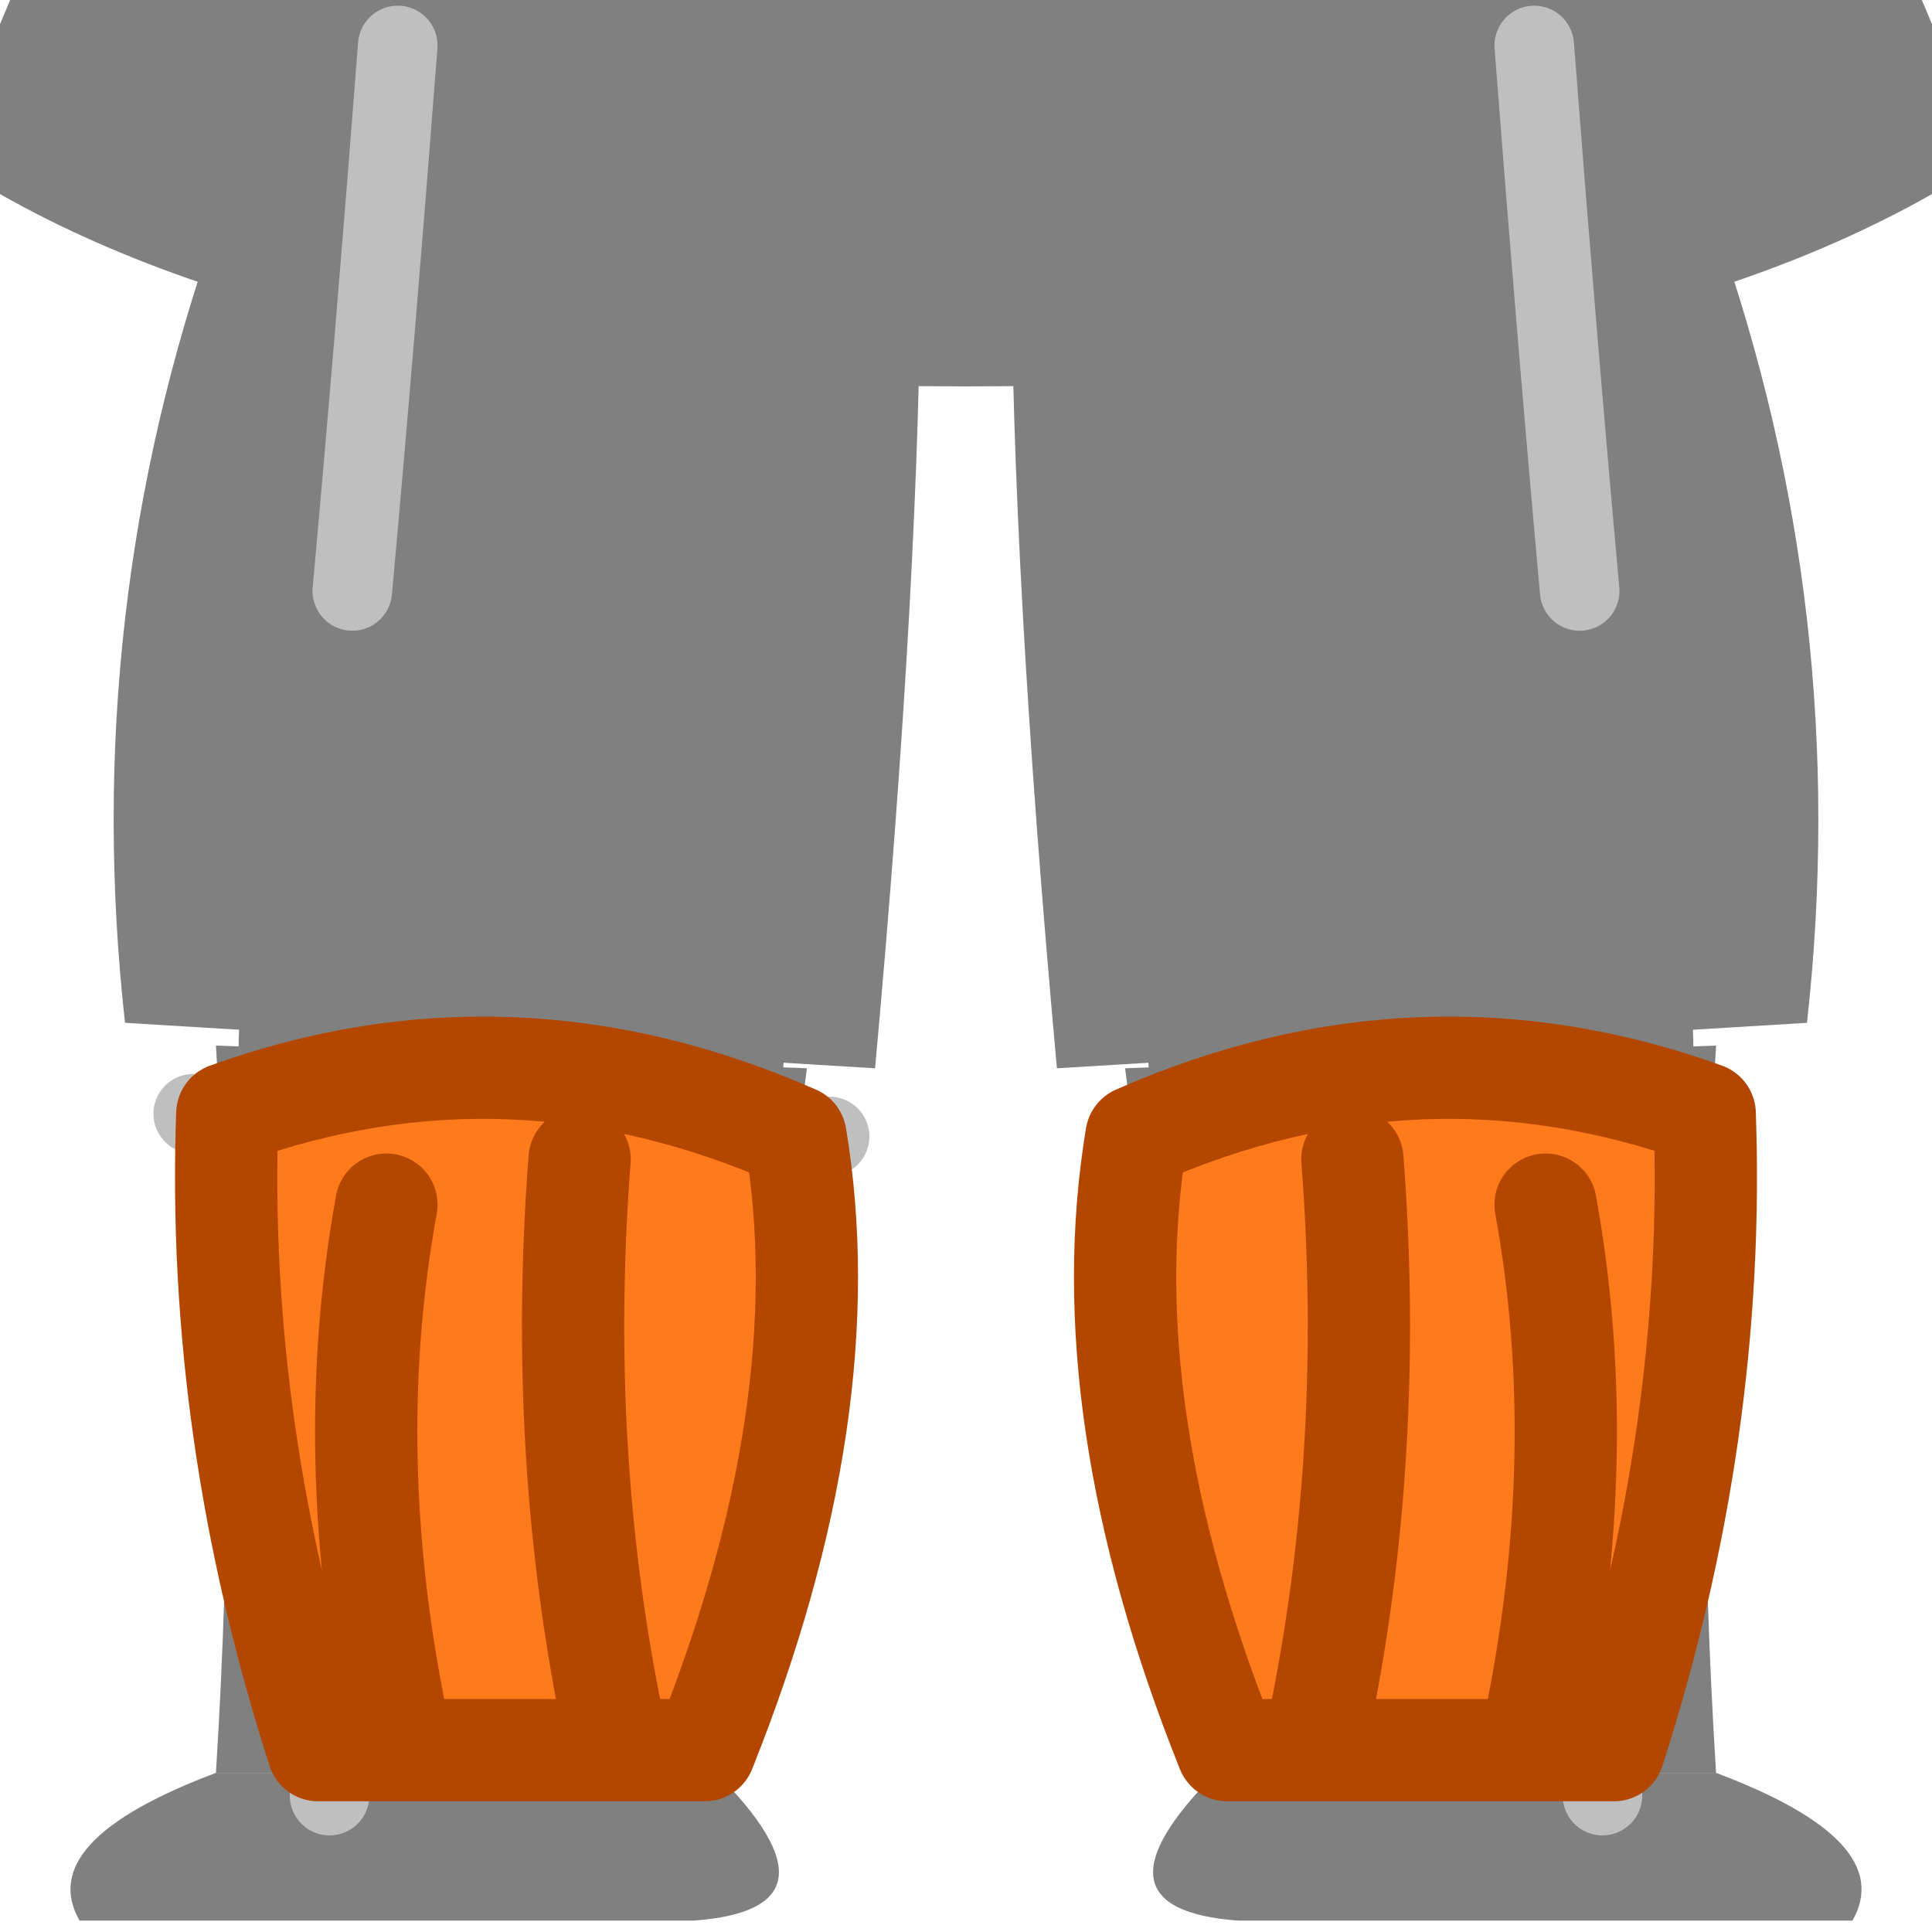
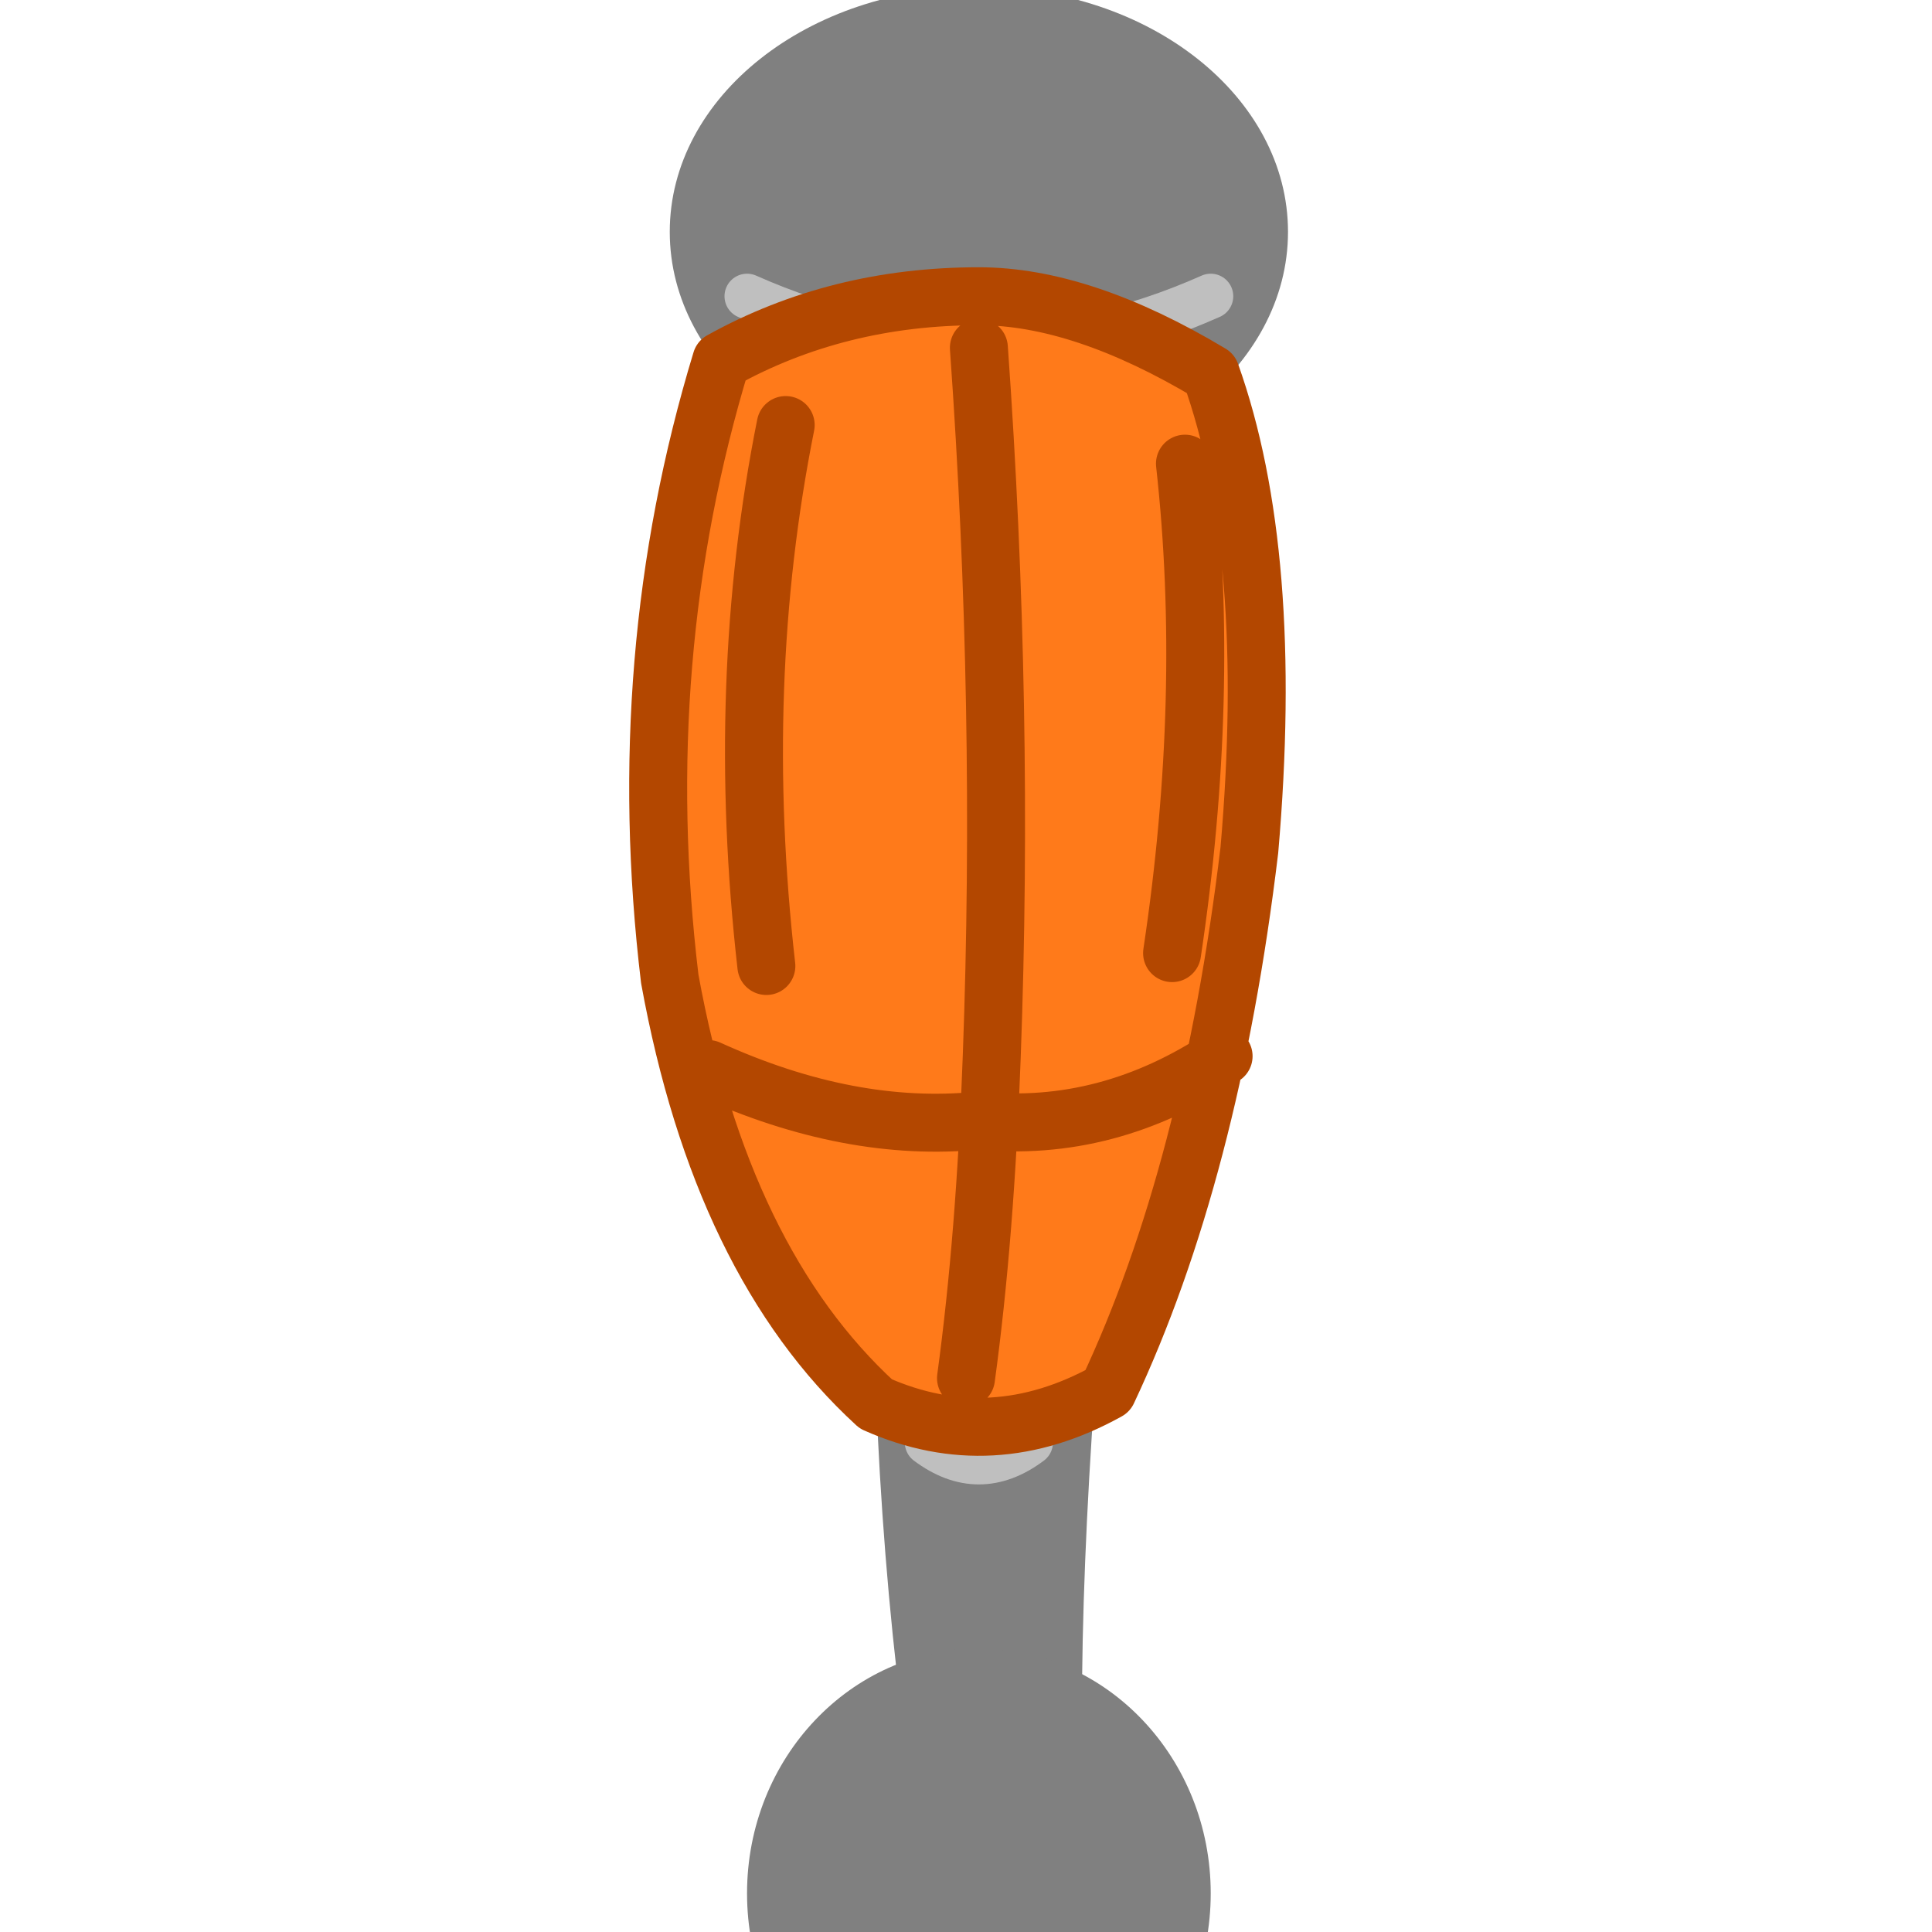
- <svg viewBox="15.5 31 17 17">
-   <path fill="#808080" d="M13.6 15.2 Q17.4 12.6 20.6 12.6 L27.4 12.6 Q30.6 12.6 34.4 15.2 L33.4 21.6 Q32.4 25.4 31.4 28.6 L33 32.4 Q30 34.4 24 34.4 Q18 34.4 15 32.4 L16.6 28.6 Q15.6 25.4 14.6 21.6 Z" />
-   <path fill="#808080" d="M17.4 33 Q16.2 36.4 16.6 40 L23.2 40.4 Q23.6 36 23.6 33.2 Z" />
-   <circle fill="#808080" cx="20" cy="40.2" r="2.4" />
-   <path fill="#808080" d="M17.4 40.2 L22.6 40.4 Q22.2 43.6 21.8 46.6 L17.4 46.6 Q17.6 43.4 17.4 40.2 Z" />
-   <path fill="#808080" d="M17.4 46.6 L21.8 46.6 Q23 47.8 21.6 47.9 L16.2 47.9 Q15.8 47.2 17.4 46.6 Z" />
-   <g transform="translate(48 0) scale(-1 1)">
-     <path fill="#808080" d="M17.4 33 Q16.2 36.4 16.6 40 L23.2 40.4 Q23.6 36 23.6 33.2 Z" />
-     <circle fill="#808080" cx="20" cy="40.2" r="2.4" />
-     <path fill="#808080" d="M17.4 40.2 L22.6 40.4 Q22.2 43.6 21.8 46.6 L17.4 46.6 Q17.6 43.4 17.4 40.2 Z" />
-     <path fill="#808080" d="M17.4 46.6 L21.8 46.6 Q23 47.8 21.6 47.9 L16.2 47.9 Q15.8 47.2 17.4 46.6 Z" />
-   </g>
-   <path fill="none" stroke="#bfbfbf" stroke-width="0.7" stroke-linecap="round" d="M19 31.4 Q18.8 34 18.6 36.2" />
-   <path fill="none" stroke="#bfbfbf" stroke-width="0.7" stroke-linecap="round" d="M17.2 40.8 Q20 42 22.8 41" />
-   <path fill="none" stroke="#bfbfbf" stroke-width="0.7" stroke-linecap="round" d="M17.8 44.6 Q18.4 45.8 18.4 46.8" />
-   <g transform="translate(48 0) scale(-1 1)">
-     <path fill="none" stroke="#bfbfbf" stroke-width="0.7" stroke-linecap="round" d="M19 31.4 Q18.8 34 18.6 36.2" />
-     <path fill="none" stroke="#bfbfbf" stroke-width="0.7" stroke-linecap="round" d="M17.8 44.6 Q18.4 45.8 18.4 46.8" />
-   </g>
-   <path fill="#ff7a1a" d="M17.5 40.8 Q20 39.9 22.5 41 Q22.9 43.4 21.7 46.4 L18.3 46.4 Q17.4 43.6 17.5 40.8 Z" />
-   <g transform="translate(48 0) scale(-1 1)">
-     <path fill="#ff7a1a" d="M17.5 40.8 Q20 39.9 22.5 41 Q22.9 43.4 21.7 46.4 L18.3 46.4 Q17.4 43.6 17.5 40.8 Z" />
-   </g>
-   <path fill="none" stroke="#b34700" stroke-width="0.9" stroke-linecap="round" stroke-linejoin="round" d="M17.5 40.8 Q20 39.9 22.5 41 Q22.9 43.4 21.7 46.4 L18.3 46.4 Q17.4 43.6 17.5 40.8 Z M18.9 41.6 Q18.5 43.8 19 46.2 M20.6 41.2 Q20.4 43.8 20.9 46.2" />
-   <g transform="translate(48 0) scale(-1 1)">
-     <path fill="none" stroke="#b34700" stroke-width="0.9" stroke-linecap="round" stroke-linejoin="round" d="M17.5 40.8 Q20 39.9 22.5 41 Q22.9 43.4 21.7 46.4 L18.3 46.4 Q17.4 43.6 17.5 40.8 Z M18.9 41.6 Q18.5 43.8 19 46.2 M20.6 41.2 Q20.4 43.8 20.9 46.2" />
-   </g>
+ <svg viewBox="9 15 30 30">
+   <path fill="#808080" d="M19.4 2 L28.8 2 Q28 8.6 27.6 15 L20.8 15 Q20 8.4 19.4 2 Z" />
+   <ellipse fill="#808080" cx="24.2" cy="18.6" rx="4.8" ry="3.8" />
+   <path fill="#808080" d="M22.6 36.6 L26 36.6 Q25.8 39.4 25.8 41.6 L23 41.6 Q22.7 39.2 22.6 36.6 Z" />
+   <ellipse fill="#808080" cx="24.2" cy="44.4" rx="3.6" ry="3.8" />
+   <path fill="none" stroke="#bfbfbf" stroke-width="0.7" stroke-linecap="round" d="M20.6 19.6 Q24.2 21.2 27.8 19.6" />
+   <path fill="none" stroke="#bfbfbf" stroke-width="0.7" stroke-linecap="round" d="M22.6 24.6 Q24.2 25.4 25.8 24.6" />
+   <path fill="none" stroke="#bfbfbf" stroke-width="0.7" stroke-linecap="round" d="M23.4 37.4 Q24.2 38 25 37.4" />
+   <path fill="#ff7a1a" d="M20.2 20.6 Q18.8 25.2 19.4 30.2 Q20.2 34.6 22.6 36.8 Q24.4 37.6 26.2 36.6 Q27.8 33.2 28.4 28.2 Q28.8 23.6 27.8 20.8 Q25.8 19.6 24.2 19.6 Q22 19.6 20.2 20.6 Z" />
+   <path fill="none" stroke="#b34700" stroke-width="0.9" stroke-linecap="round" stroke-linejoin="round" d="M20.2 20.6 Q18.8 25.2 19.4 30.2 Q20.2 34.6 22.6 36.8 Q24.4 37.6 26.2 36.6 Q27.8 33.2 28.4 28.2 Q28.8 23.6 27.8 20.8 Q25.8 19.6 24.2 19.6 Q22 19.6 20.2 20.6 Z M24.2 20.4 Q24.6 26 24.4 31.4 Q24.3 34.2 24 36.4 M21.2 21.6 Q20.4 25.6 20.9 30 M27.4 22.2 Q27.8 25.8 27.2 29.8 M20 31.6 Q22.2 32.6 24.2 32.4 Q26.2 32.6 28 31.4" />
</svg>
